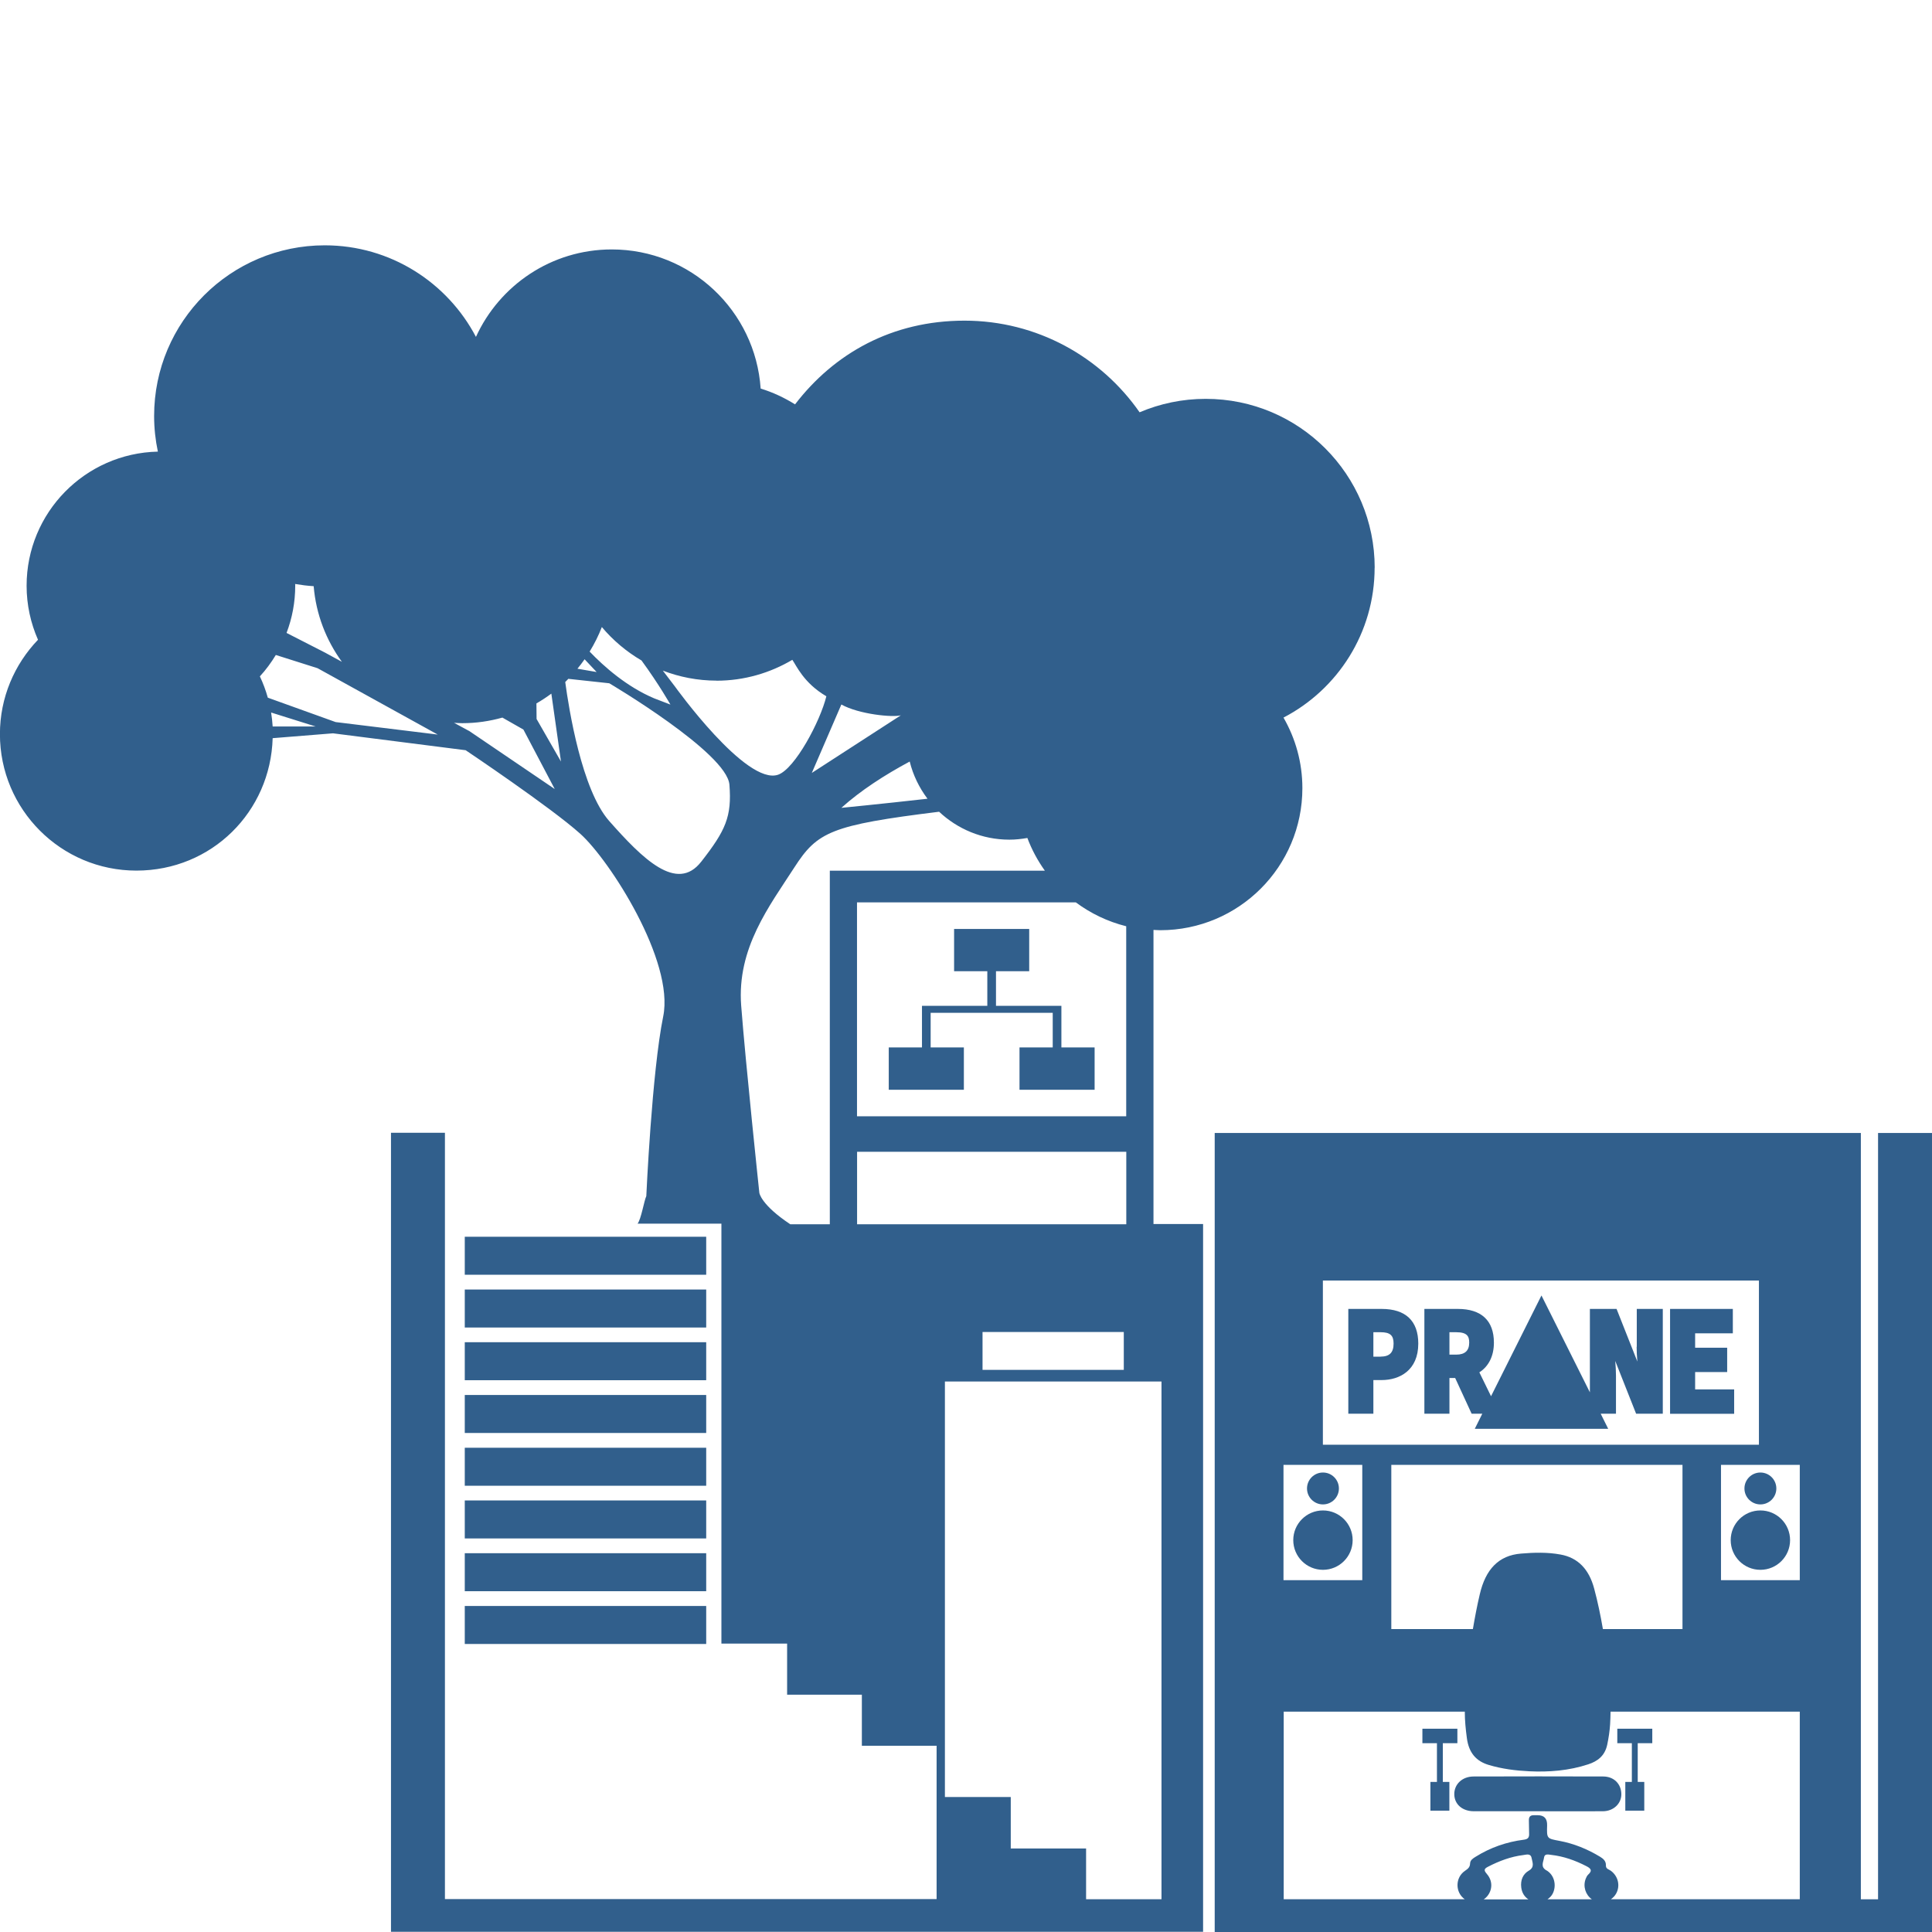
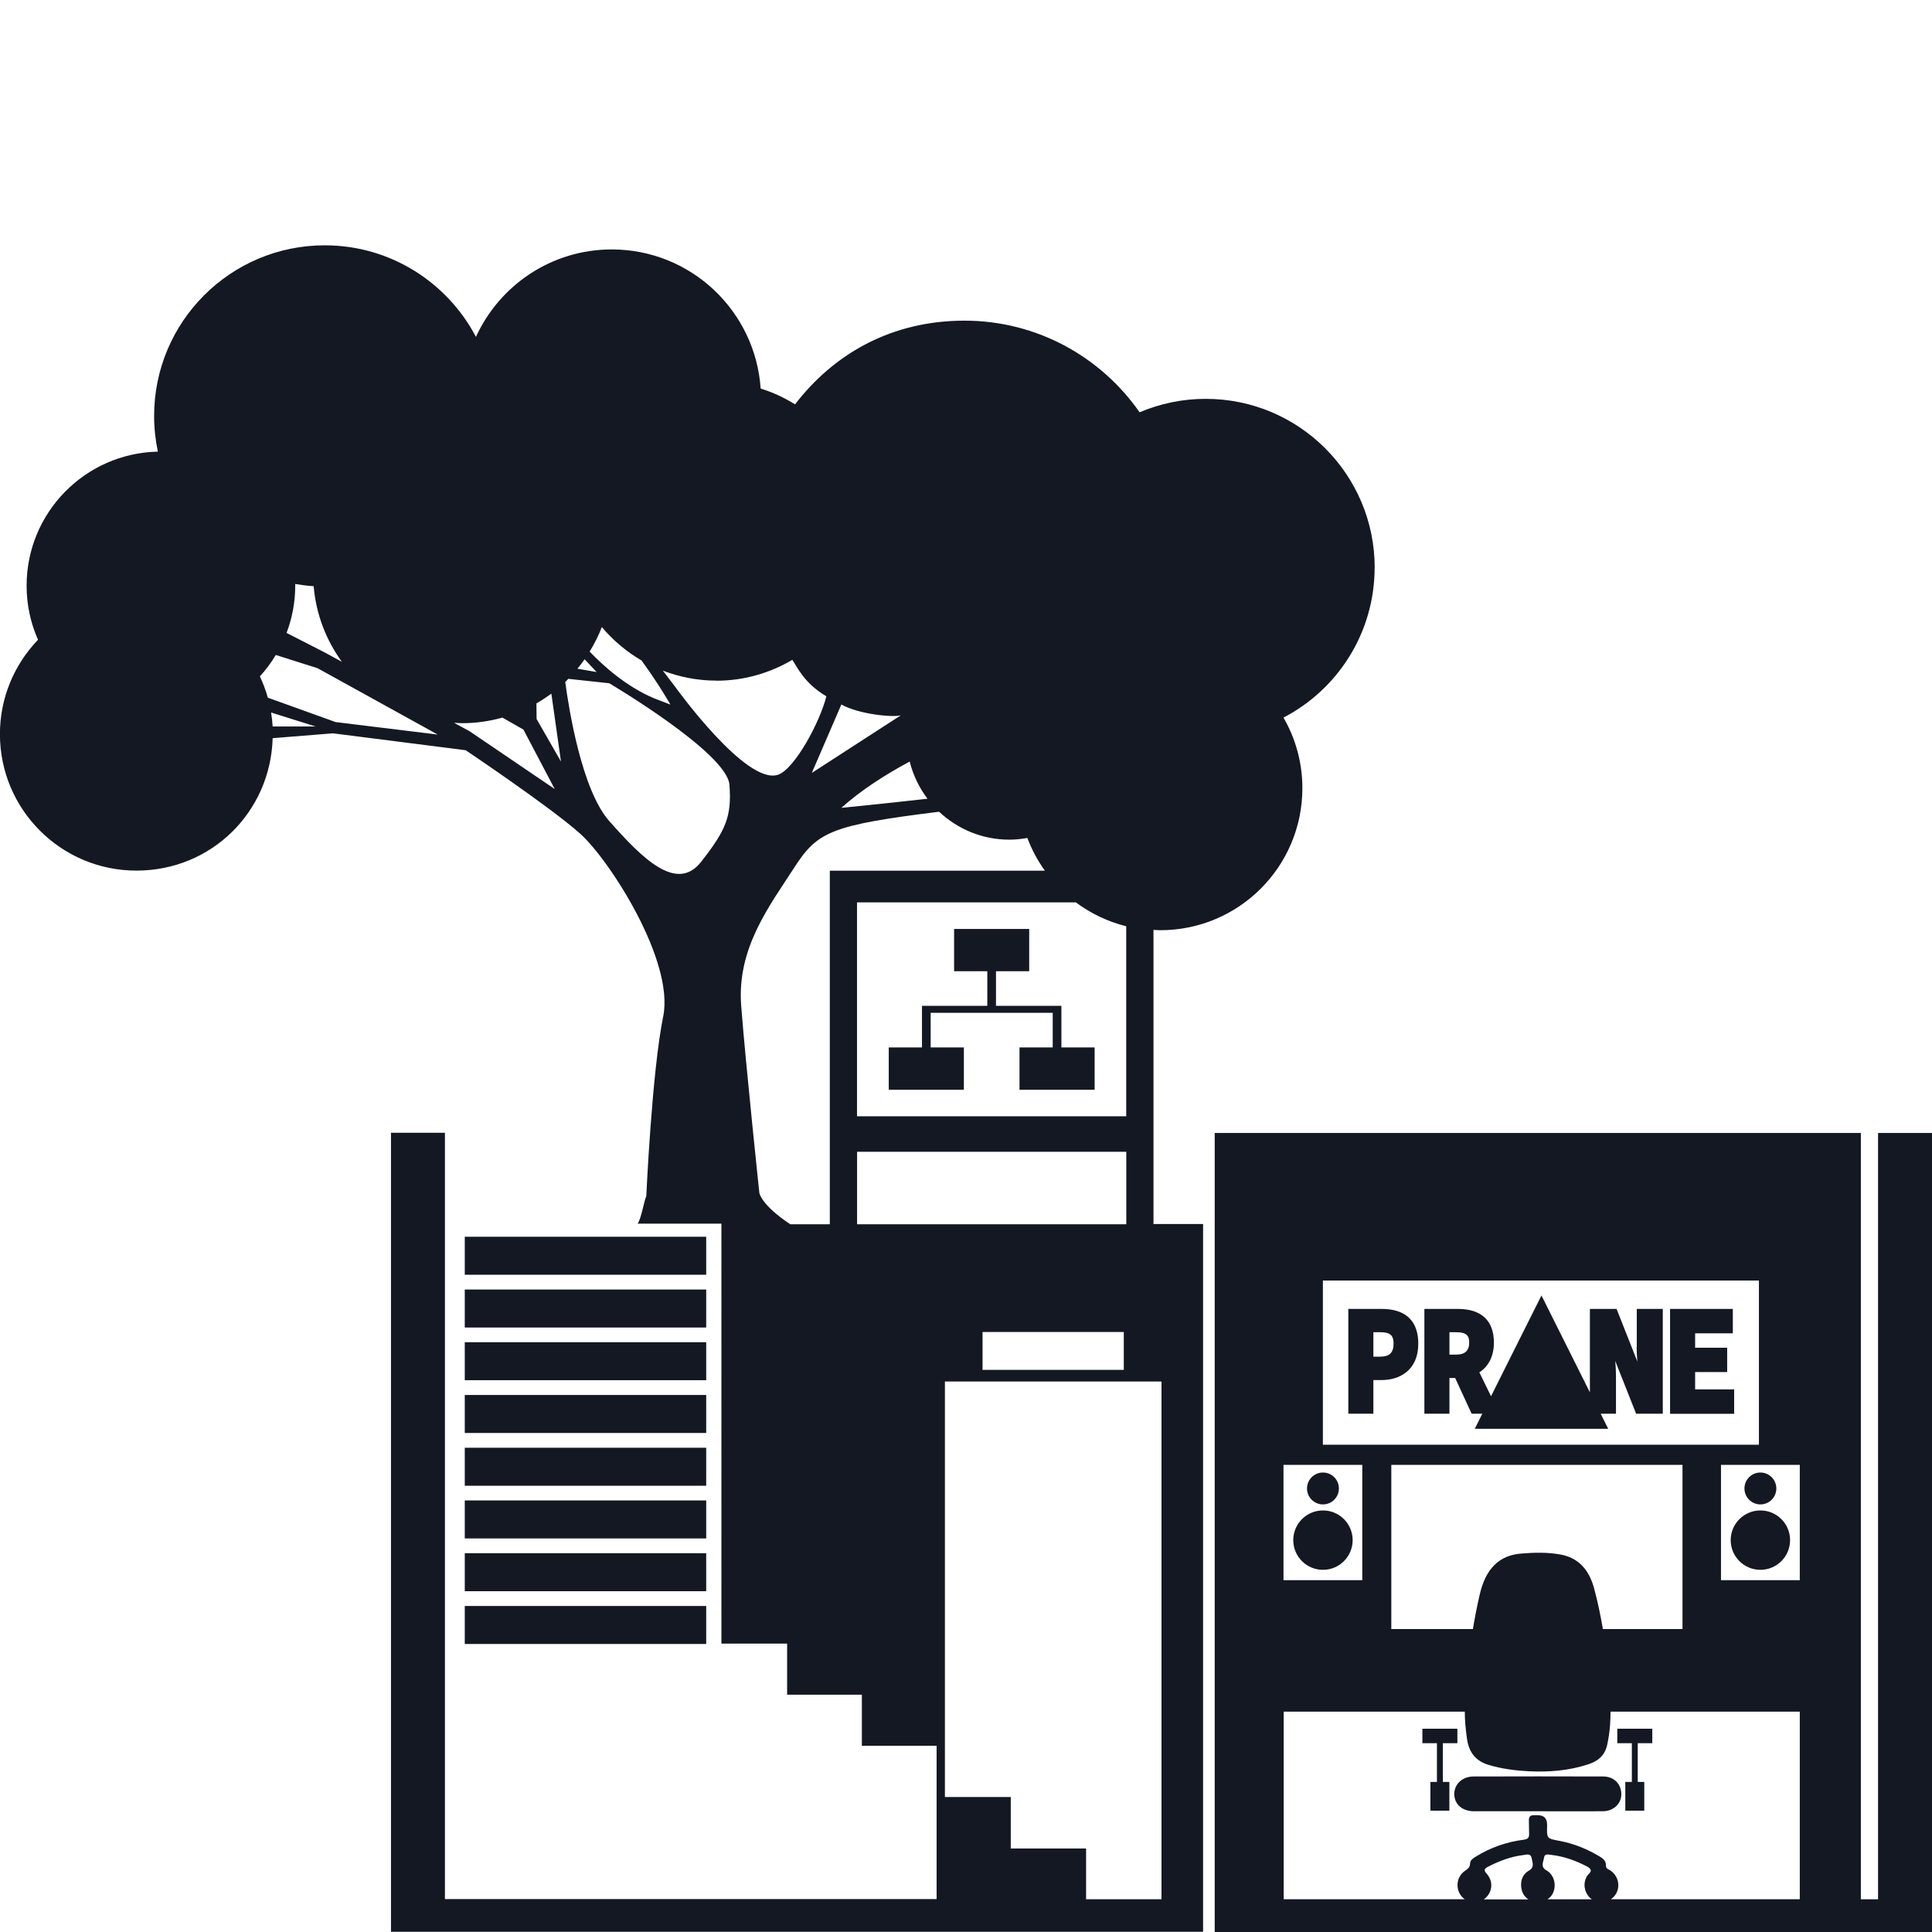
<svg xmlns="http://www.w3.org/2000/svg" id="Layer_2" viewBox="0 0 262.88 262.88">
  <defs>
-     <style>.cls-1{fill:none;}.cls-2{fill:#315F8C;}</style>
+     <style>.cls-1{fill:none;}.cls-2{fill:#141823;}</style>
  </defs>
  <g id="Layer_1-2">
    <path class="cls-2" d="m188,178.1h-4.54v14.26h3.41v-4.58h1.13c2.41,0,4.98-1.3,4.98-4.96,0-3.09-1.72-4.72-4.98-4.72Zm-.15,6.5h-.98v-3.33h.98c1.29,0,1.77.42,1.77,1.54,0,1.23-.55,1.78-1.77,1.78Z" />
    <path class="cls-2" d="m222.69,183.25c0,.64.04,1.33.1,2.01l-2.83-7.16h-3.63v11.35l-6.59-13.18-6.86,13.71-1.59-3.25c1.26-.81,1.98-2.21,1.98-4.04,0-3-1.7-4.59-4.91-4.59h-4.55v14.26h3.41v-4.86h.78l2.24,4.86h1.45l-1.02,2.05h18.15l-1.02-2.05h2.08v-5.17c0-.65-.04-1.33-.1-2.01l2.84,7.18h3.63v-14.26h-3.54v5.15Zm-24.55,1.07h-.92v-3.05h.92c1.47,0,1.77.54,1.77,1.41,0,1.1-.58,1.64-1.77,1.64Z" />
    <polygon class="cls-2" points="230.65 189.05 230.65 186.69 235.01 186.69 235.01 183.38 230.65 183.38 230.65 181.42 235.78 181.42 235.78 178.1 227.24 178.1 227.24 192.37 235.96 192.37 235.96 189.05 230.65 189.05" />
    <path class="cls-2" d="m209.16,246.45c-2.87,0-5.74,0-8.61,0-1.56,0-2.64-.93-2.67-2.28-.03-1.38,1.07-2.45,2.63-2.45,5.88-.02,11.75-.02,17.63,0,1.47,0,2.47,1.03,2.47,2.42,0,1.28-1.07,2.3-2.51,2.31-2.98.02-5.96,0-8.94,0Z" />
    <path class="cls-2" d="m255.54,154.16v104.27h-2.34v-104.27h-87.92v108.72h97.6v-108.72h-7.34Zm-10.65,60.85h-10.72v-15.69h10.72v15.69Zm-64.89-40.77h59.33v22.34h-59.33v-22.34Zm48.93,25.08v22.34h-10.83c-.32-1.86-.7-3.7-1.19-5.52-.71-2.65-2.22-4.19-4.57-4.62-1.79-.33-3.58-.28-5.38-.13-3.06.25-4.82,2.15-5.61,5.53-.37,1.57-.67,3.15-.94,4.74h-11.1v-22.34h39.63Zm-54.29,0h10.72v15.69h-10.72v-15.69Zm24.67,33.59c0,1.2.12,2.38.28,3.57.26,2.04,1.29,3.17,2.98,3.67,1.81.54,3.64.77,5.49.86,2.72.13,5.42-.08,8.06-.95,1.21-.4,2.24-1.11,2.57-2.67.19-.91.33-1.82.39-2.76.04-.58.05-1.15.06-1.73h25.75v25.52h-25.7c.27-.19.51-.42.69-.73.62-1.07.31-2.41-.71-3.15-.26-.19-.68-.23-.66-.73.02-.57-.35-.9-.78-1.16-1.73-1.05-3.57-1.8-5.54-2.17-1.73-.32-1.73-.31-1.68-2.11q.04-1.39-1.29-1.38c-.16,0-.32,0-.48,0-.5-.02-.74.2-.71.74.03.58,0,1.16.03,1.74.03.55-.15.78-.71.85-2.35.3-4.55,1.06-6.58,2.33-.36.22-.73.46-.74.91-.02.54-.33.74-.7,1-1.35.92-1.34,2.94-.03,3.86h-24.63v-25.52h24.67Zm2.98,22.04c-.45-.5-.31-.7.18-.95,1.52-.79,3.11-1.38,4.8-1.59.42-.05,1.01-.27,1.13.41.11.59.45,1.24-.39,1.72-.8.46-1.14,1.3-1.02,2.27.09.72.42,1.26.97,1.63h-6.07c.16-.11.31-.24.44-.39.77-.89.8-2.16-.04-3.09Zm8.13-.45c-.87-.5-.4-1.17-.33-1.74.07-.59.63-.41,1-.37,1.67.19,3.24.75,4.74,1.52.59.3.91.59.26,1.17-.15.14-.25.36-.33.56-.4,1.03-.02,2.19.84,2.79h-6.04c.3-.21.57-.47.73-.81.53-1.1.2-2.51-.87-3.13Z" />
    <polygon class="cls-2" points="224.82 237.19 224.82 235.22 220.06 235.22 220.06 237.19 222.04 237.19 222.04 242.46 221.15 242.46 221.15 246.37 223.73 246.37 223.73 242.46 222.84 242.46 222.84 237.19 224.82 237.19" />
    <polygon class="cls-2" points="198.3 237.19 198.3 235.22 193.54 235.22 193.54 237.19 195.52 237.19 195.52 242.46 194.63 242.46 194.63 246.37 197.21 246.37 197.21 242.46 196.32 242.46 196.32 237.19 198.3 237.19" />
    <circle class="cls-2" cx="239.53" cy="209.56" r="4.04" />
    <circle class="cls-2" cx="239.53" cy="202.53" r="2.17" />
    <circle class="cls-2" cx="180.01" cy="209.56" r="4.04" />
    <circle class="cls-2" cx="180.01" cy="202.53" r="2.17" />
    <rect class="cls-2" x="63.24" y="189.81" width="32.85" height="5.17" />
    <rect class="cls-2" x="63.24" y="204.16" width="32.85" height="5.17" />
    <rect class="cls-2" x="63.24" y="211.34" width="32.85" height="5.17" />
    <rect class="cls-2" x="63.24" y="218.52" width="32.85" height="5.17" />
    <rect class="cls-2" x="63.24" y="196.99" width="32.85" height="5.17" />
    <rect class="cls-2" x="63.24" y="168.28" width="32.85" height="5.17" />
    <rect class="cls-2" x="63.24" y="175.46" width="32.85" height="5.17" />
    <rect class="cls-2" x="63.24" y="182.63" width="32.85" height="5.17" />
    <path class="cls-2" d="m187.05,77.26c0-12.7-10.29-22.99-22.99-22.99-3.19,0-6.23.65-9,1.83-5.24-7.53-13.96-12.47-23.83-12.47s-17.74,4.47-23.05,11.39c-1.45-.9-3.01-1.64-4.68-2.15-.72-10.57-9.5-18.93-20.26-18.93-8.22,0-15.28,4.89-18.48,11.9-3.88-7.4-11.63-12.46-20.57-12.46-12.82,0-23.22,10.39-23.22,23.22,0,1.67.18,3.29.51,4.85-9.9.22-17.86,8.3-17.86,18.25,0,2.62.56,5.1,1.55,7.35-3.2,3.34-5.18,7.85-5.18,12.84,0,10.25,8.31,18.57,18.57,18.57s18.25-8.02,18.54-18.02l8.21-.66,18.05,2.3s11.65,7.81,15.62,11.39c3.97,3.58,12.8,17.28,11.26,24.83-1.54,7.55-2.3,24.45-2.3,24.45-.29.59-.71,3.17-1.19,3.75h11.41v57.14h8.94v6.95h10.17v6.95h10.17v20.86H60.54v-104.27h-7.34v108.72h110.5v-96.3h-6.75v-40.02c.31.01.62.04.93.04,10.68,0,19.33-8.65,19.33-19.33,0-3.5-.94-6.77-2.57-9.6,7.37-3.83,12.4-11.53,12.4-20.41Zm-146.89,2.2c.83.14,1.66.25,2.52.3.32,3.83,1.7,7.35,3.84,10.29l-2.29-1.25-5.24-2.68c.76-2,1.18-4.16,1.18-6.42,0-.08-.01-.16-.01-.25Zm-3.06,19.39c-.04-.64-.11-1.28-.21-1.9l6.06,1.9h-5.85Zm8.57-.6l-9.23-3.32c-.28-1-.64-1.97-1.08-2.9.82-.89,1.54-1.87,2.17-2.91l5.68,1.8,16.35,9.03-13.88-1.7Zm107.57,27.77v25.87h-36.63v-29.11h29.77c2.02,1.5,4.33,2.62,6.85,3.25Zm-27.04-17.34c-6.55.74-11.72,1.24-11.72,1.24,2.64-2.37,5.87-4.46,9.3-6.3.46,1.86,1.3,3.57,2.42,5.06Zm-3.64-11.34l-12.1,7.83,4.02-9.31c2.41,1.34,7.01,1.78,8.09,1.47Zm-25.07-4.72c3.77,0,7.29-1.05,10.32-2.84.57.81,1.55,3.16,4.63,4.96-.83,3.4-4.27,9.86-6.56,10.67-4.34,1.53-14.05-12.01-14.05-12.01l-1.64-2.15c2.27.87,4.73,1.36,7.3,1.36Zm-15.6-7.3c1.52,1.81,3.35,3.35,5.4,4.55,2.38,3.25,3.93,6,3.93,6l-2.21-.85c-3.72-1.57-6.82-4.31-8.78-6.36.65-1.06,1.21-2.17,1.66-3.34Zm-2.34,4.39l1.63,1.73-2.61-.45c.34-.41.66-.84.97-1.28Zm-15.74,9.74l-2.03-1.1c.38.02.75.05,1.13.05,1.89,0,3.71-.27,5.45-.76l2.86,1.63,4.26,8.09-11.67-7.92Zm9.2-1.62l-.02-2.12c.7-.4,1.38-.85,2.03-1.33l1.31,9.24-3.32-5.79Zm22.4,19.42c-3.32,4.26-8-.43-12.52-5.54-3.74-4.24-5.49-15.27-5.98-18.91.15-.15.3-.3.45-.46v.03s5.54.6,5.54.6c0,0,16.01,9.45,16.35,13.8.34,4.34-.51,6.22-3.83,10.47Zm17.5,49.33h-5.38c-4.02-2.67-4.21-4.28-4.21-4.28,0,0-1.87-17.63-2.47-25.46-.6-7.83,3.83-13.54,7.24-18.82,3.12-4.84,4.97-5.75,19.69-7.57,2.5,2.35,5.86,3.8,9.56,3.8.84,0,1.65-.09,2.45-.23.6,1.6,1.41,3.09,2.38,4.45h-29.26v48.11Zm3.71,0v-9.86h36.63v9.86h-36.63Zm36.29,14.66v5.15h-19.22v-5.15h19.22Zm5.13,6.74v70.44h-10.26v-6.9h-10.25v-7.01h-8.96v-56.53h29.48Z" />
    <rect class="cls-1" width="262.88" height="262.88" />
    <polygon class="cls-2" points="144.42 142.52 144.42 137.81 144.42 136.89 144.42 136.86 135.52 136.86 135.52 132.15 140.04 132.15 140.04 126.4 129.82 126.4 129.82 132.15 134.34 132.15 134.34 136.86 125.45 136.86 125.45 137.81 125.45 137.81 125.45 142.52 120.93 142.52 120.93 148.28 131.15 148.28 131.15 142.52 126.63 142.52 126.63 137.81 143.24 137.81 143.24 142.52 138.72 142.52 138.72 148.28 148.94 148.28 148.94 142.52 144.42 142.52" />
  </g>
</svg>
